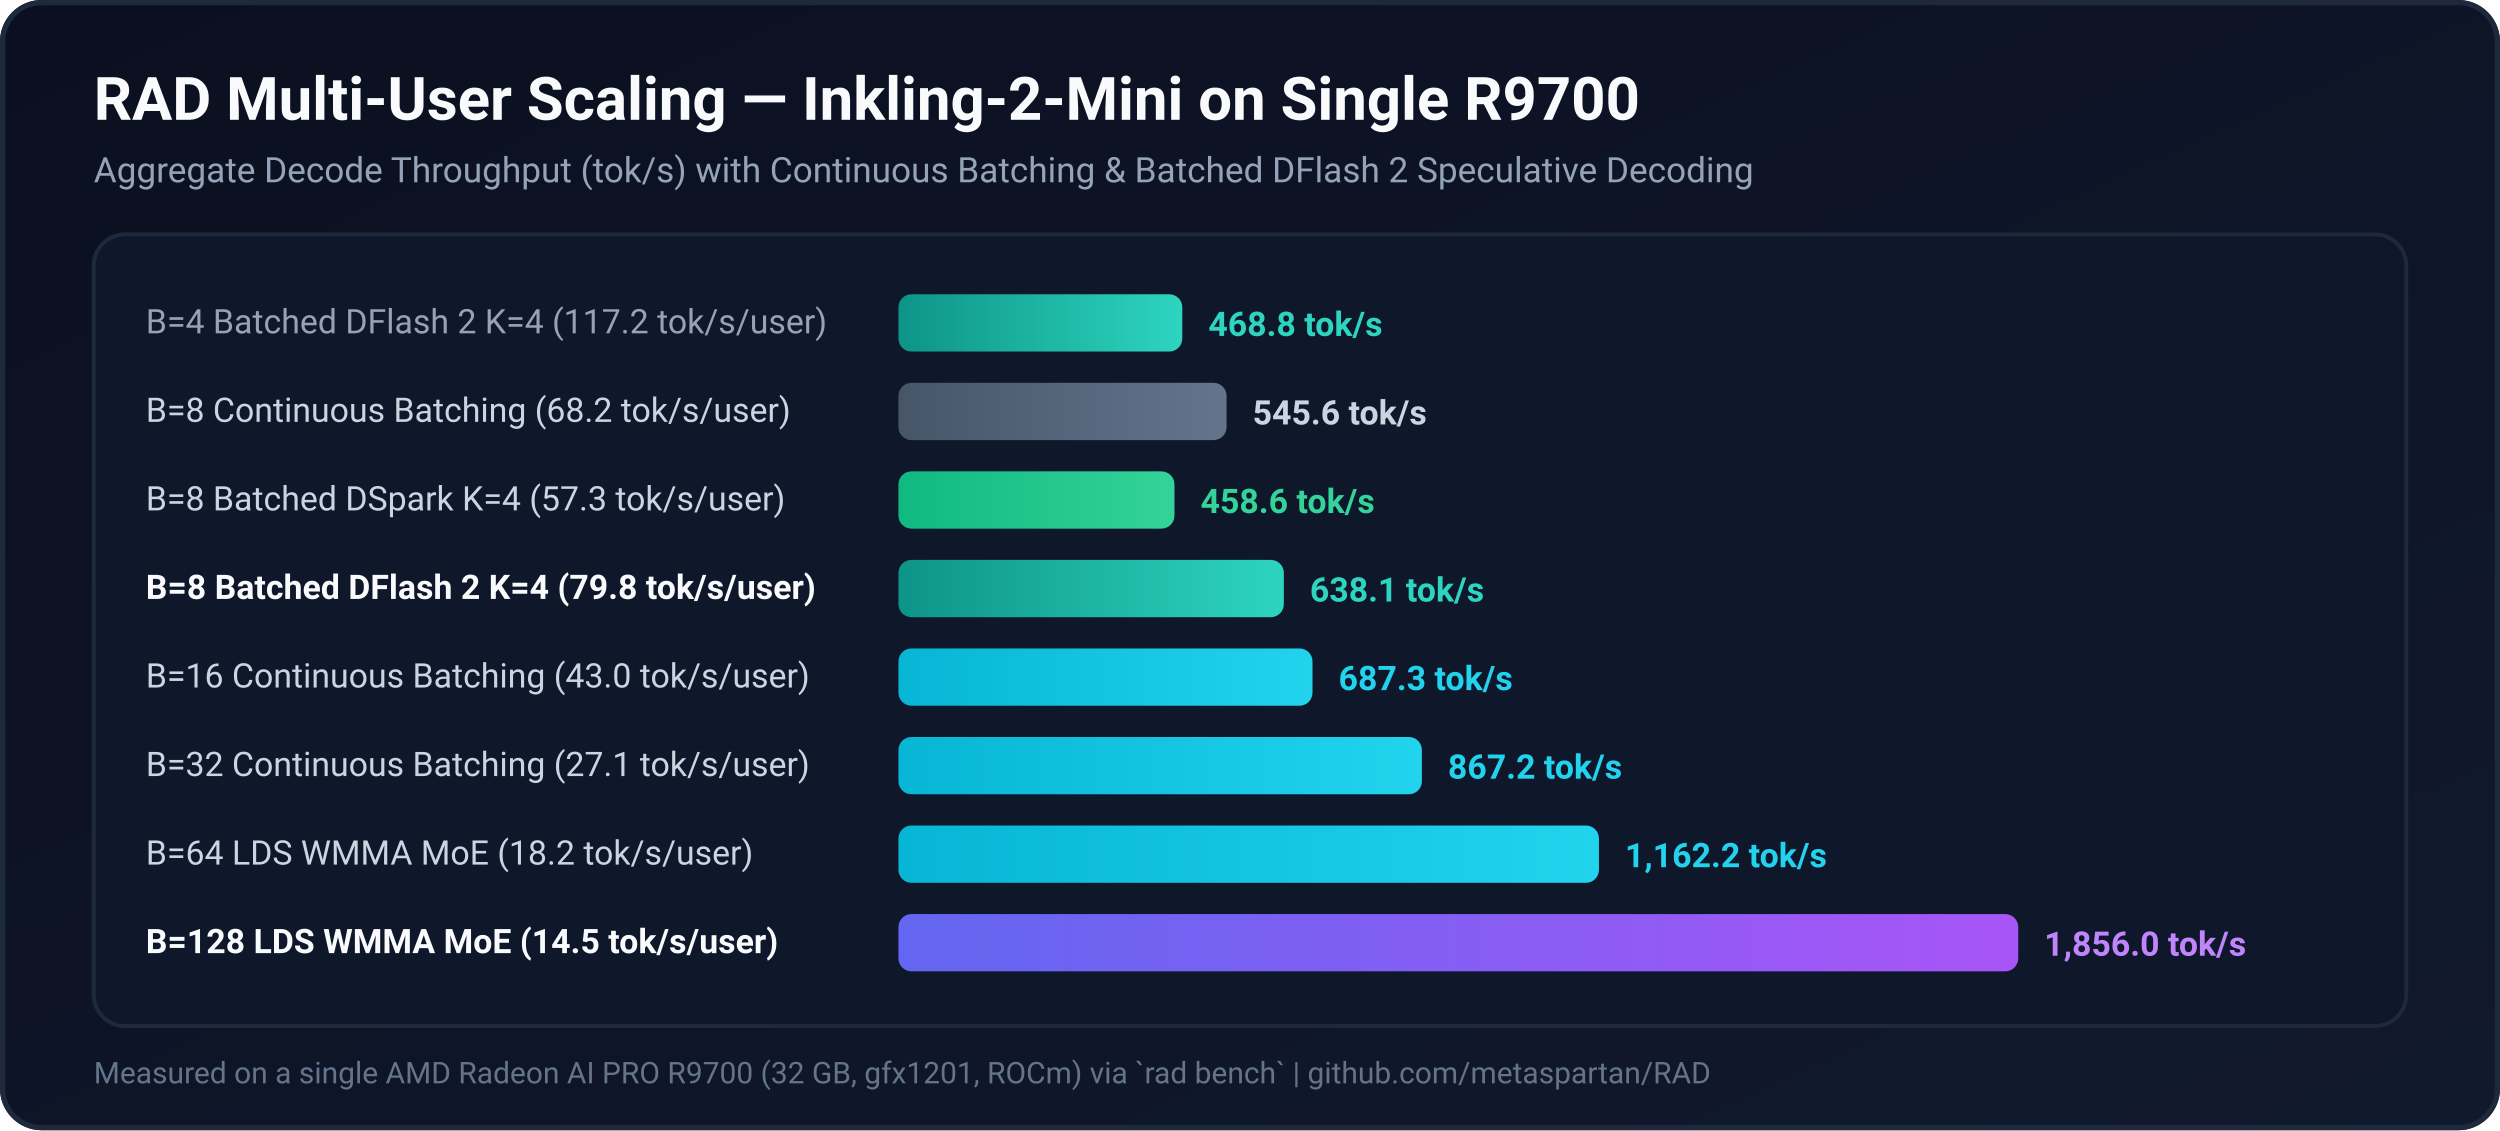
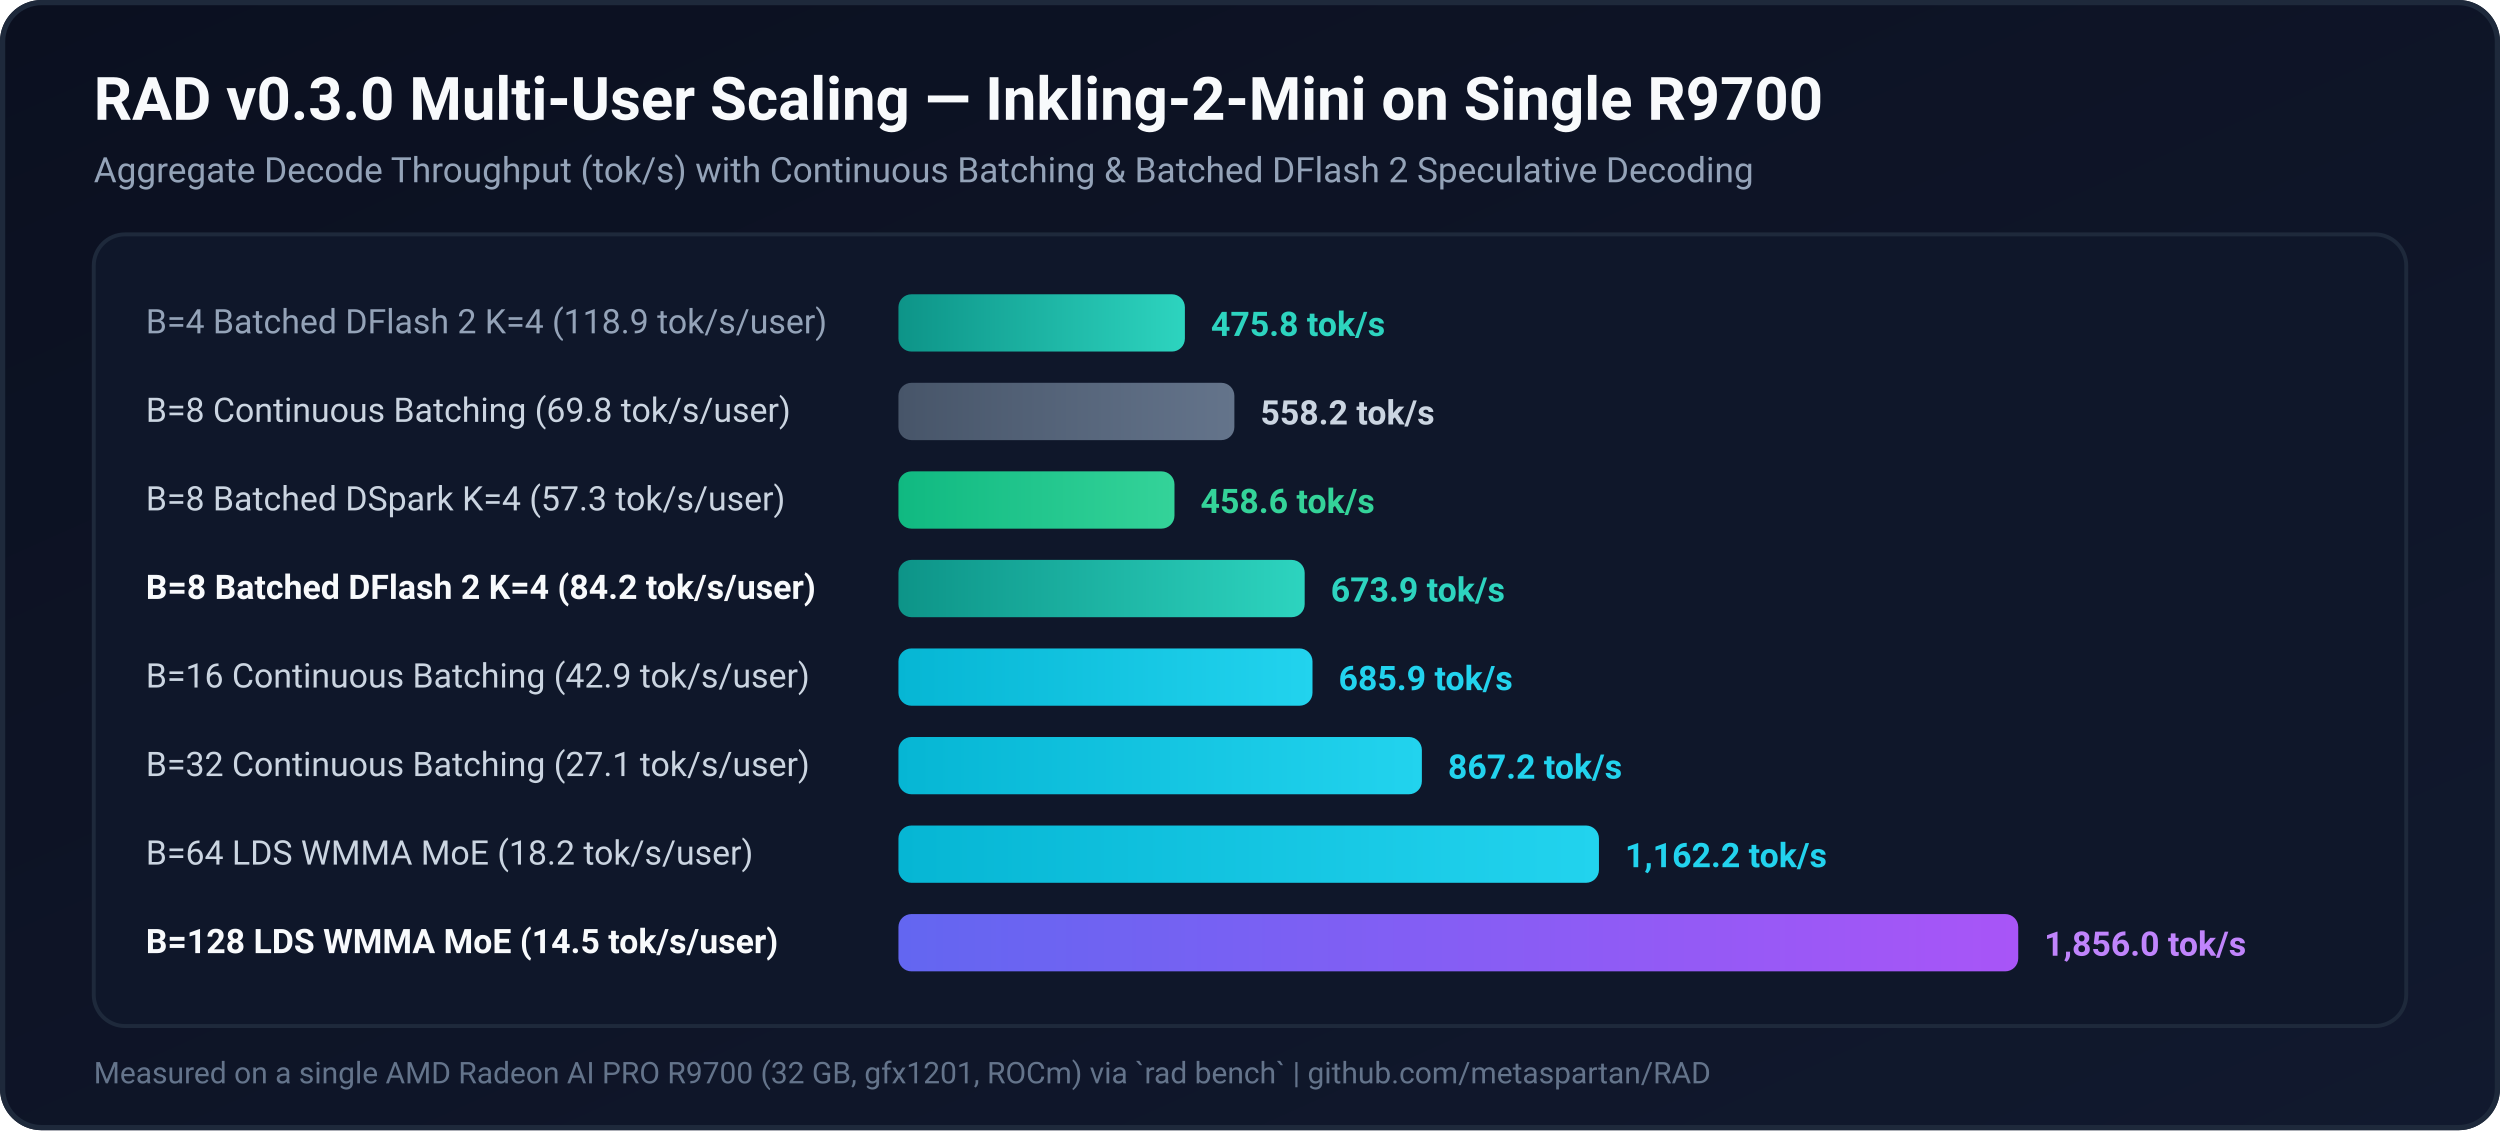
<svg xmlns="http://www.w3.org/2000/svg" viewBox="0 0 960 434" width="960" height="434">
  <defs>
    <linearGradient id="bg" x1="0" y1="0" x2="1" y2="1">
      <stop offset="0%" stop-color="#0b1020" />
      <stop offset="100%" stop-color="#11192e" />
    </linearGradient>
    <linearGradient id="greenGrad" x1="0" y1="0" x2="1" y2="0">
      <stop offset="0%" stop-color="#10b981" />
      <stop offset="100%" stop-color="#34d399" />
    </linearGradient>
    <linearGradient id="tealGrad" x1="0" y1="0" x2="1" y2="0">
      <stop offset="0%" stop-color="#0d9488" />
      <stop offset="100%" stop-color="#2dd4bf" />
    </linearGradient>
    <linearGradient id="cyanGrad" x1="0" y1="0" x2="1" y2="0">
      <stop offset="0%" stop-color="#06b6d4" />
      <stop offset="100%" stop-color="#22d3ee" />
    </linearGradient>
    <linearGradient id="purpleGrad" x1="0" y1="0" x2="1" y2="0">
      <stop offset="0%" stop-color="#6366f1" />
      <stop offset="100%" stop-color="#a855f7" />
    </linearGradient>
    <linearGradient id="slateGrad" x1="0" y1="0" x2="1" y2="0">
      <stop offset="0%" stop-color="#475569" />
      <stop offset="100%" stop-color="#64748b" />
    </linearGradient>
  </defs>
  <rect width="960" height="434" rx="16" fill="url(#bg)" />
  <rect x="1" y="1" width="958" height="432" rx="15" fill="none" stroke="#1e293b" stroke-width="2" />
-   <text x="36" y="46" font-family="system-ui, -apple-system, Segoe UI, Roboto, sans-serif" font-size="23" font-weight="700" fill="#f8fafc">RAD Multi-User Scaling — Inkling-2-Mini on Single R9700</text>
+   <text x="36" y="46" font-family="system-ui, -apple-system, Segoe UI, Roboto, sans-serif" font-size="23" font-weight="700" fill="#f8fafc">RAD v0.3.0 Multi-User Scaling — Inkling-2-Mini on Single R9700</text>
  <text x="36" y="70" font-family="system-ui, -apple-system, Segoe UI, Roboto, sans-serif" font-size="13.5" fill="#94a3b8">Aggregate Decode Throughput (tok/s) with Continuous Batching &amp; Batched DFlash 2 Speculative Decoding</text>
  <rect x="36" y="90" width="888" height="304" rx="12" fill="#0f172a" stroke="#1e293b" stroke-width="1.5" />
-   <text x="56" y="128" font-family="system-ui, -apple-system, Segoe UI, Roboto, sans-serif" font-size="13" fill="#94a3b8">B=4 Batched DFlash 2 K=4 (117.2 tok/s/user)</text>
-   <rect x="345" y="113" width="109" height="22" rx="5" fill="url(#tealGrad)" />
-   <text x="464" y="129" font-family="system-ui, -apple-system, Segoe UI, Roboto, sans-serif" font-size="13" font-weight="700" fill="#2dd4bf">468.8 tok/s</text>
-   <text x="56" y="162" font-family="system-ui, -apple-system, Segoe UI, Roboto, sans-serif" font-size="13" fill="#cbd5e1">B=8 Continuous Batching (68.2 tok/s/user)</text>
-   <rect x="345" y="147" width="126" height="22" rx="5" fill="url(#slateGrad)" />
-   <text x="481" y="163" font-family="system-ui, -apple-system, Segoe UI, Roboto, sans-serif" font-size="13" font-weight="700" fill="#cbd5e1">545.6 tok/s</text>
+   <text x="56" y="128" font-family="system-ui, -apple-system, Segoe UI, Roboto, sans-serif" font-size="13" fill="#94a3b8">B=4 Batched DFlash 2 K=4 (118.9 tok/s/user)</text>
+   <rect x="345" y="113" width="110" height="22" rx="5" fill="url(#tealGrad)" />
+   <text x="465" y="129" font-family="system-ui, -apple-system, Segoe UI, Roboto, sans-serif" font-size="13" font-weight="700" fill="#2dd4bf">475.8 tok/s</text>
+   <text x="56" y="162" font-family="system-ui, -apple-system, Segoe UI, Roboto, sans-serif" font-size="13" fill="#cbd5e1">B=8 Continuous Batching (69.8 tok/s/user)</text>
+   <rect x="345" y="147" width="129" height="22" rx="5" fill="url(#slateGrad)" />
+   <text x="484" y="163" font-family="system-ui, -apple-system, Segoe UI, Roboto, sans-serif" font-size="13" font-weight="700" fill="#cbd5e1">558.2 tok/s</text>
  <text x="56" y="196" font-family="system-ui, -apple-system, Segoe UI, Roboto, sans-serif" font-size="13" fill="#cbd5e1">B=8 Batched DSpark K=4 (57.3 tok/s/user)</text>
  <rect x="345" y="181" width="106" height="22" rx="5" fill="url(#greenGrad)" />
  <text x="461" y="197" font-family="system-ui, -apple-system, Segoe UI, Roboto, sans-serif" font-size="13" font-weight="700" fill="#34d399">458.6 tok/s</text>
-   <text x="56" y="230" font-family="system-ui, -apple-system, Segoe UI, Roboto, sans-serif" font-size="13" font-weight="700" fill="#f8fafc">B=8 Batched DFlash 2 K=4 (79.8 tok/s/user)</text>
-   <rect x="345" y="215" width="148" height="22" rx="5" fill="url(#tealGrad)" />
-   <text x="503" y="231" font-family="system-ui, -apple-system, Segoe UI, Roboto, sans-serif" font-size="13" font-weight="700" fill="#2dd4bf">638.1 tok/s</text>
-   <text x="56" y="264" font-family="system-ui, -apple-system, Segoe UI, Roboto, sans-serif" font-size="13" fill="#cbd5e1">B=16 Continuous Batching (43.0 tok/s/user)</text>
+   <text x="56" y="230" font-family="system-ui, -apple-system, Segoe UI, Roboto, sans-serif" font-size="13" font-weight="700" fill="#f8fafc">B=8 Batched DFlash 2 K=4 (84.2 tok/s/user)</text>
+   <rect x="345" y="215" width="156" height="22" rx="5" fill="url(#tealGrad)" />
+   <text x="511" y="231" font-family="system-ui, -apple-system, Segoe UI, Roboto, sans-serif" font-size="13" font-weight="700" fill="#2dd4bf">673.9 tok/s</text>
+   <text x="56" y="264" font-family="system-ui, -apple-system, Segoe UI, Roboto, sans-serif" font-size="13" fill="#cbd5e1">B=16 Continuous Batching (42.9 tok/s/user)</text>
  <rect x="345" y="249" width="159" height="22" rx="5" fill="url(#cyanGrad)" />
-   <text x="514" y="265" font-family="system-ui, -apple-system, Segoe UI, Roboto, sans-serif" font-size="13" font-weight="700" fill="#22d3ee">687.3 tok/s</text>
+   <text x="514" y="265" font-family="system-ui, -apple-system, Segoe UI, Roboto, sans-serif" font-size="13" font-weight="700" fill="#22d3ee">685.9 tok/s</text>
  <text x="56" y="298" font-family="system-ui, -apple-system, Segoe UI, Roboto, sans-serif" font-size="13" fill="#cbd5e1">B=32 Continuous Batching (27.1 tok/s/user)</text>
  <rect x="345" y="283" width="201" height="22" rx="5" fill="url(#cyanGrad)" />
  <text x="556" y="299" font-family="system-ui, -apple-system, Segoe UI, Roboto, sans-serif" font-size="13" font-weight="700" fill="#22d3ee">867.2 tok/s</text>
  <text x="56" y="332" font-family="system-ui, -apple-system, Segoe UI, Roboto, sans-serif" font-size="13" fill="#cbd5e1">B=64 LDS WMMA MoE (18.2 tok/s/user)</text>
  <rect x="345" y="317" width="269" height="22" rx="5" fill="url(#cyanGrad)" />
  <text x="624" y="333" font-family="system-ui, -apple-system, Segoe UI, Roboto, sans-serif" font-size="13" font-weight="700" fill="#22d3ee">1,162.2 tok/s</text>
  <text x="56" y="366" font-family="system-ui, -apple-system, Segoe UI, Roboto, sans-serif" font-size="13" font-weight="700" fill="#f8fafc">B=128 LDS WMMA MoE (14.5 tok/s/user)</text>
  <rect x="345" y="351" width="430" height="22" rx="5" fill="url(#purpleGrad)" />
  <text x="785" y="367" font-family="system-ui, -apple-system, Segoe UI, Roboto, sans-serif" font-size="13" font-weight="700" fill="#c084fc">1,856.0 tok/s</text>
  <text x="36" y="416" font-family="system-ui, -apple-system, Segoe UI, Roboto, sans-serif" font-size="11.5" fill="#64748b">Measured on a single AMD Radeon AI PRO R9700 (32 GB, gfx1201, ROCm) via `rad bench` | github.com/metaspartan/RAD</text>
</svg>
